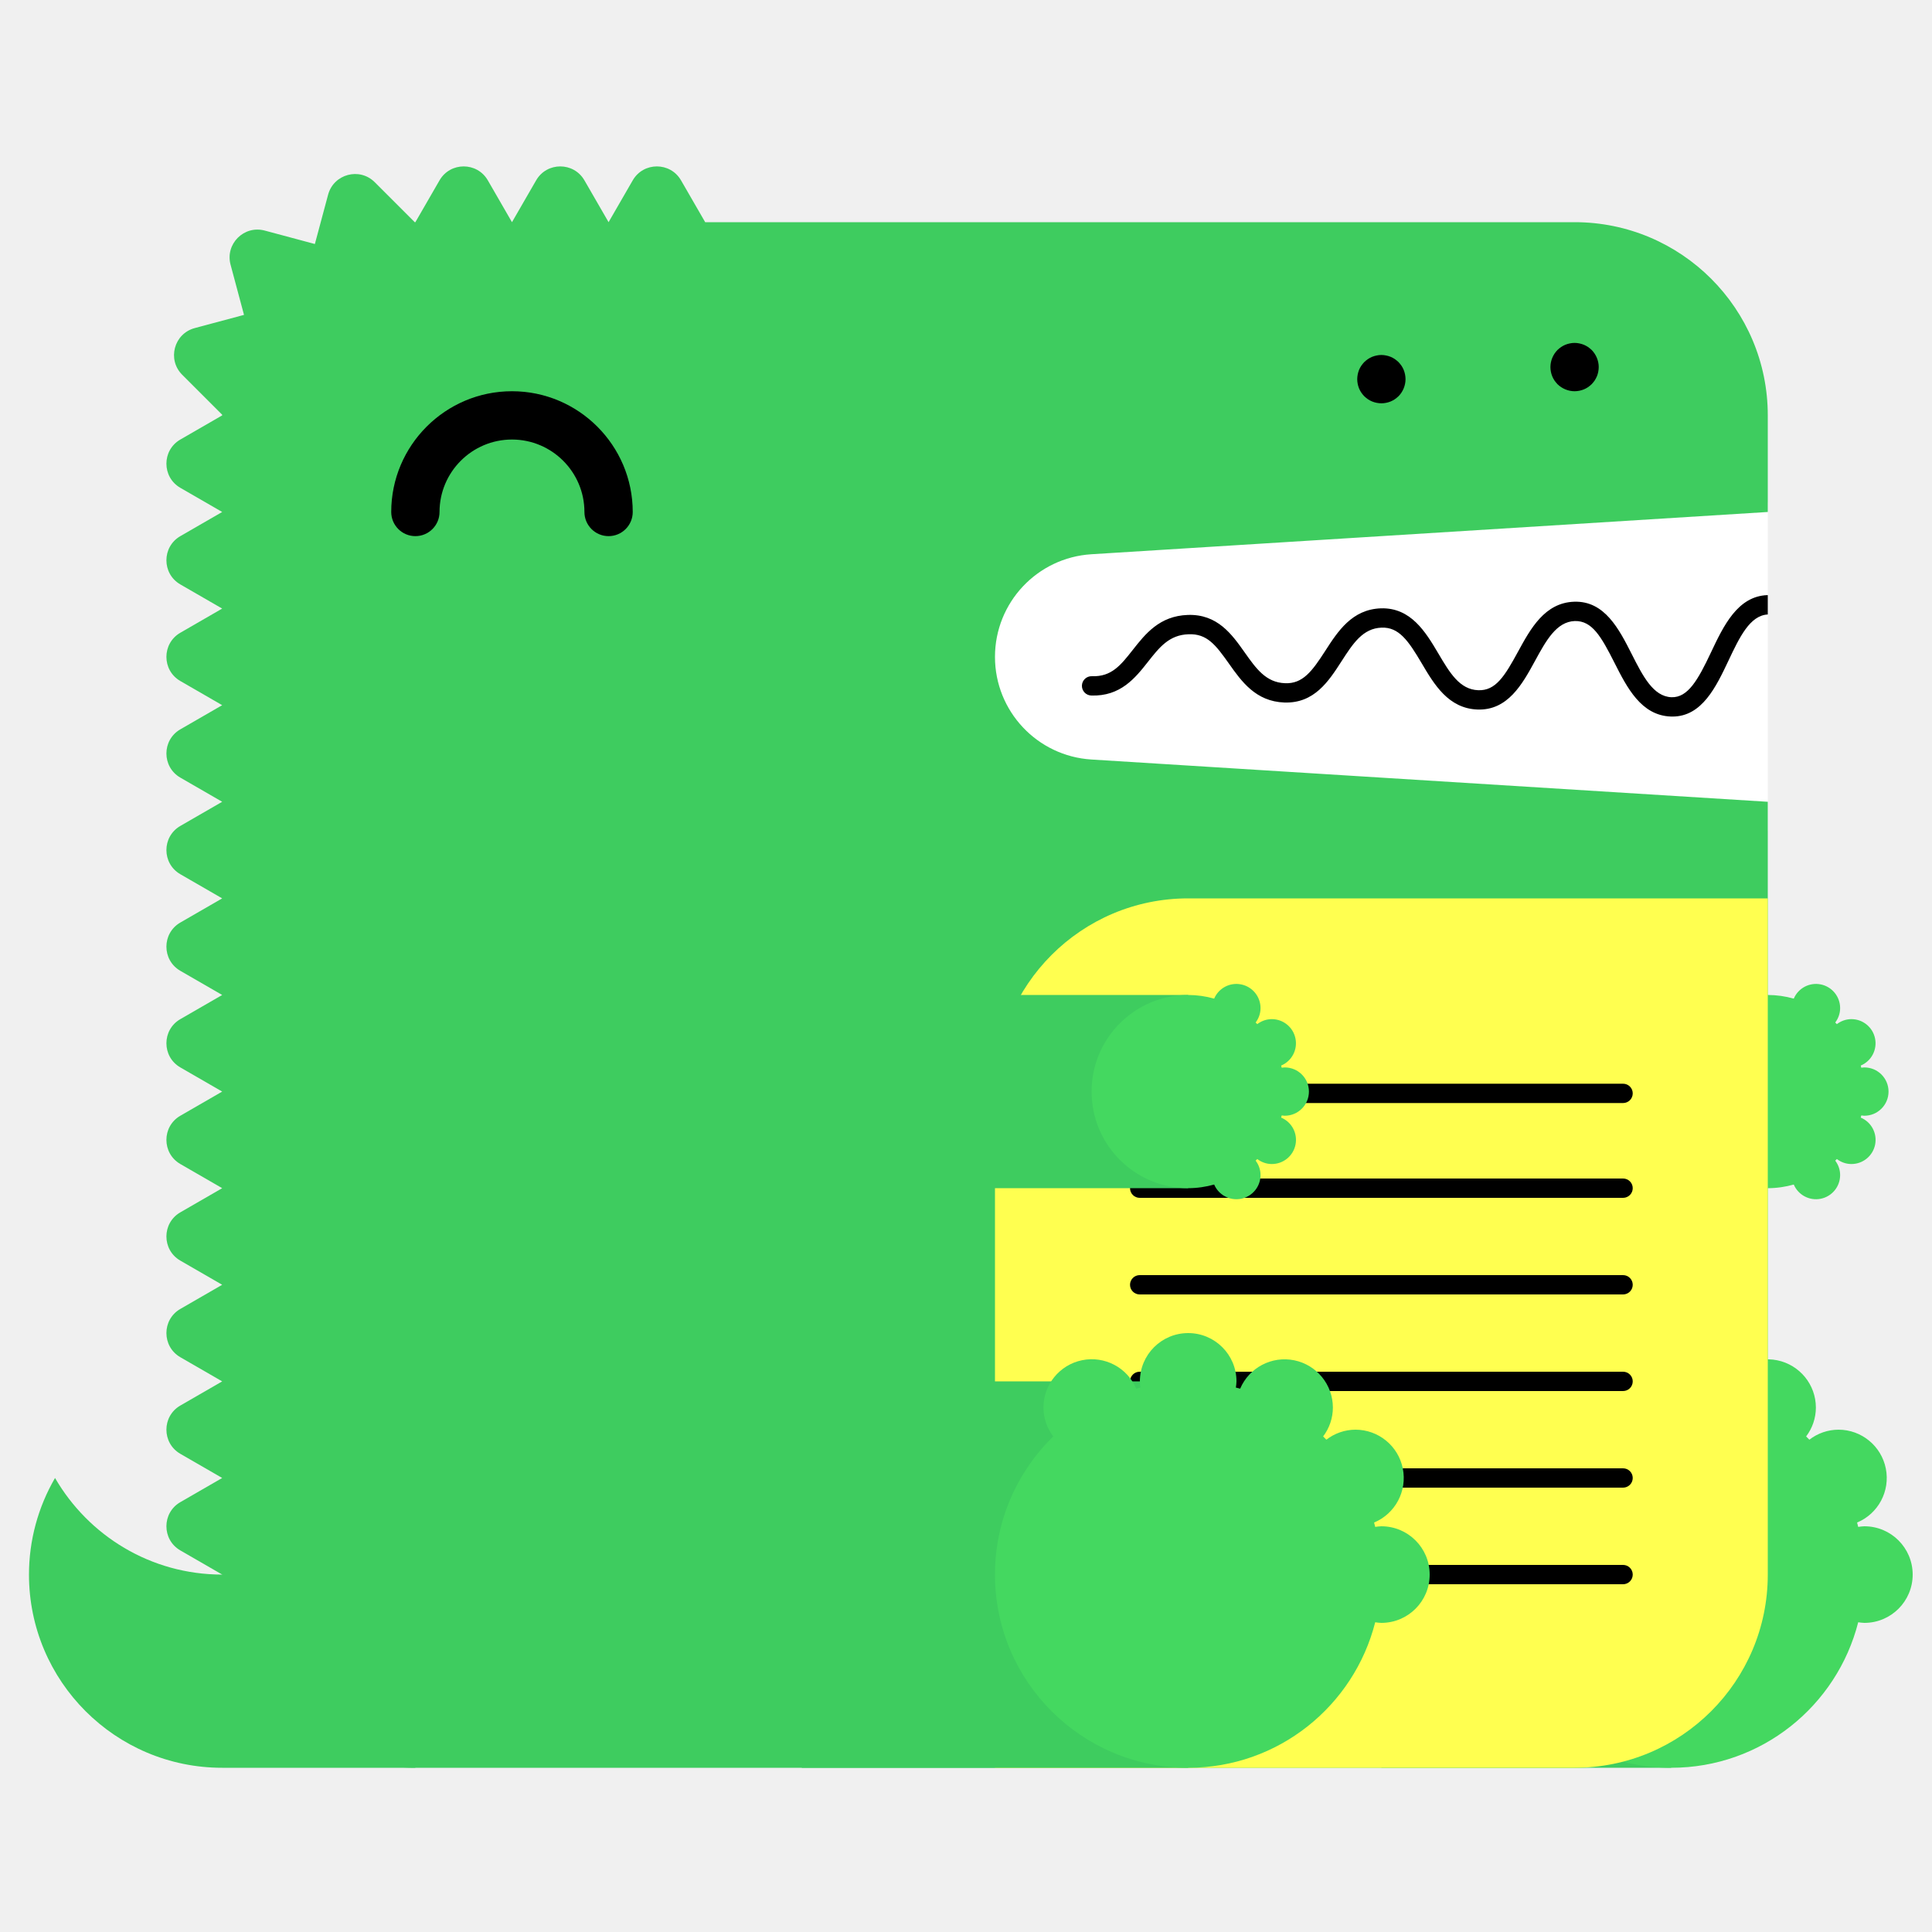
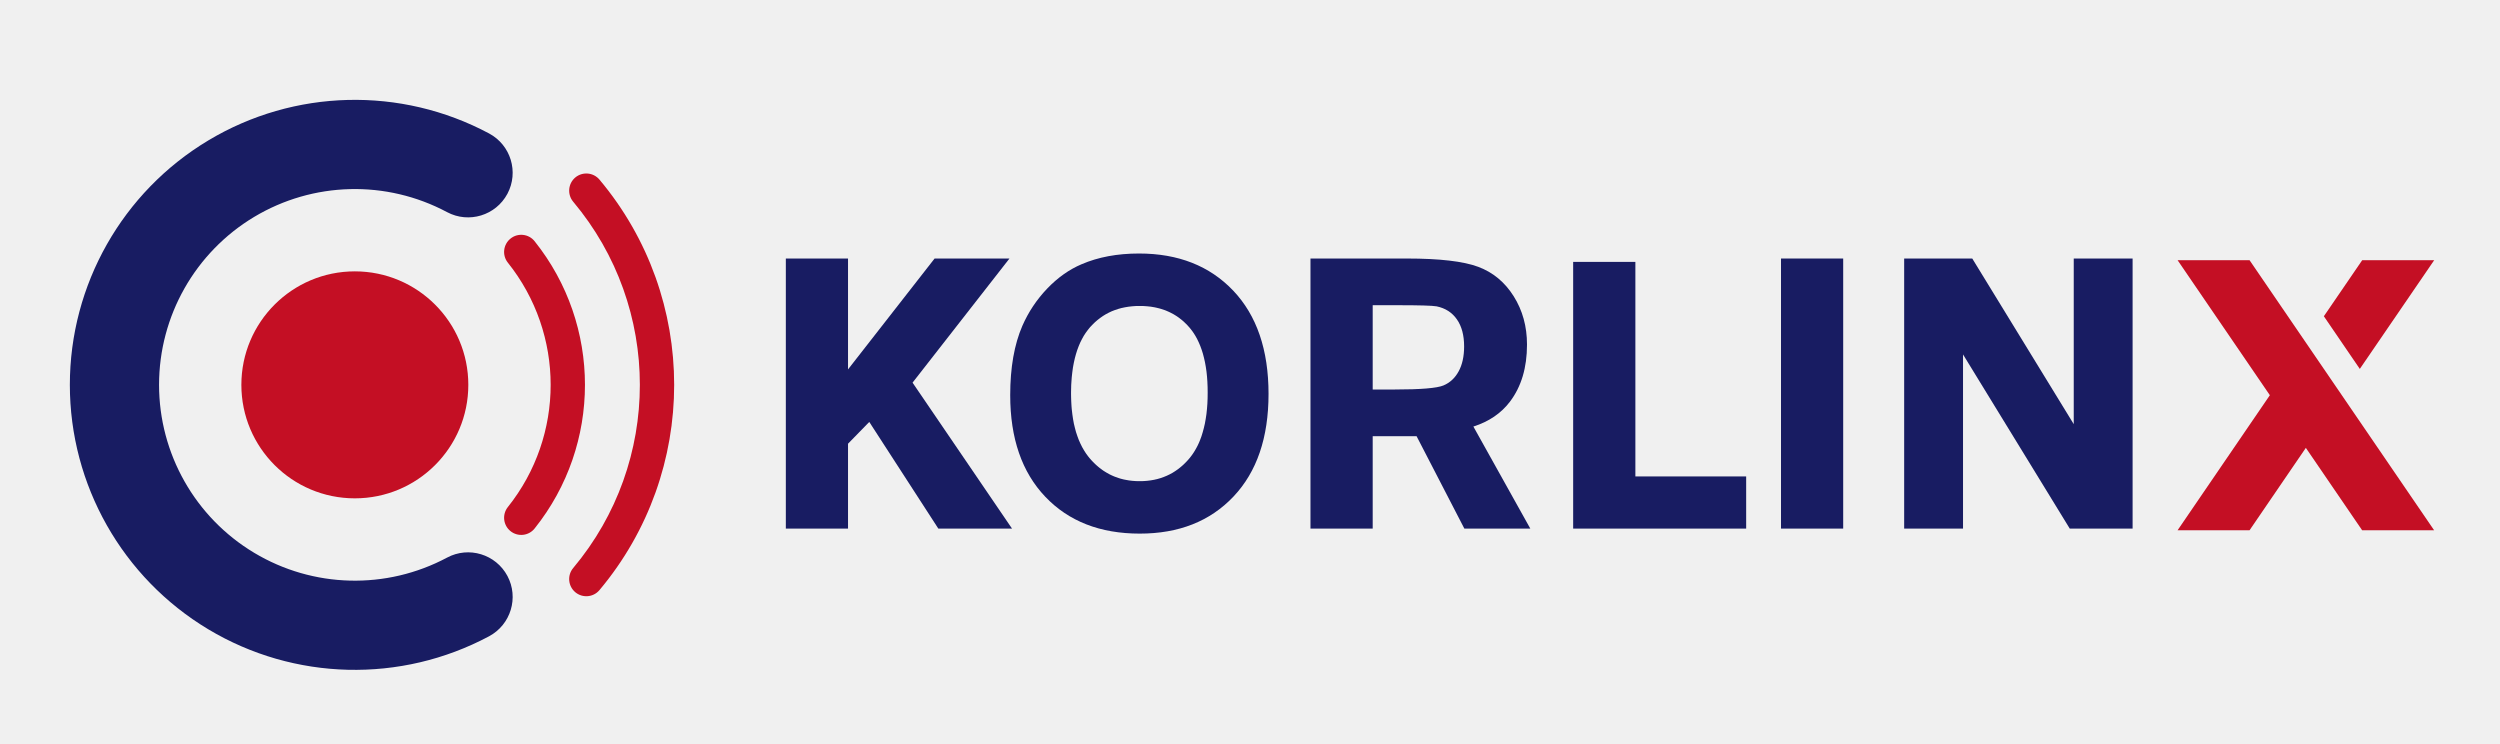
- <svg xmlns="http://www.w3.org/2000/svg" width="200" height="200" viewBox="0 0 200 200">
-   <g fill="none" fill-rule="evenodd">
-     <path fill="#FFF" d="M99 52h84v34H99z" />
-     <path d="M23 163c-7.398 0-13.843-4.027-17.303-10A19.886 19.886 0 0 0 3 163c0 11.046 8.954 20 20 20h20v-20H23z" fill="#3ECC5F" />
-     <path d="M112.98 57.376L183 53V43c0-11.046-8.954-20-20-20H73l-2.5-4.33c-1.112-1.925-3.889-1.925-5 0L63 23l-2.5-4.33c-1.111-1.925-3.889-1.925-5 0L53 23l-2.5-4.33c-1.111-1.925-3.889-1.925-5 0L43 23c-.022 0-.042.003-.065.003l-4.142-4.141c-1.57-1.571-4.252-.853-4.828 1.294l-1.369 5.104-5.192-1.392c-2.148-.575-4.111 1.389-3.535 3.536l1.39 5.193-5.102 1.367c-2.148.576-2.867 3.259-1.296 4.83l4.142 4.142c0 .021-.003.042-.003.064l-4.33 2.5c-1.925 1.111-1.925 3.889 0 5L23 53l-4.33 2.5c-1.925 1.111-1.925 3.889 0 5L23 63l-4.33 2.5c-1.925 1.111-1.925 3.889 0 5L23 73l-4.33 2.5c-1.925 1.111-1.925 3.889 0 5L23 83l-4.33 2.5c-1.925 1.111-1.925 3.889 0 5L23 93l-4.33 2.5c-1.925 1.111-1.925 3.889 0 5L23 103l-4.33 2.5c-1.925 1.111-1.925 3.889 0 5L23 113l-4.33 2.5c-1.925 1.111-1.925 3.889 0 5L23 123l-4.33 2.5c-1.925 1.111-1.925 3.889 0 5L23 133l-4.33 2.5c-1.925 1.111-1.925 3.889 0 5L23 143l-4.33 2.5c-1.925 1.111-1.925 3.889 0 5L23 153l-4.33 2.5c-1.925 1.111-1.925 3.889 0 5L23 163c0 11.046 8.954 20 20 20h120c11.046 0 20-8.954 20-20V83l-70.02-4.376A10.645 10.645 0 0 1 103 68c0-5.621 4.37-10.273 9.98-10.624" fill="#3ECC5F" />
-     <path fill="#3ECC5F" d="M143 183h30v-40h-30z" />
-     <path d="M193 158c-.219 0-.428.037-.639.064-.038-.15-.074-.301-.116-.451A5 5 0 0 0 190.32 148a4.96 4.96 0 0 0-3.016 1.036 26.531 26.531 0 0 0-.335-.336 4.955 4.955 0 0 0 1.011-2.987 5 5 0 0 0-9.599-1.959c-.148-.042-.297-.077-.445-.115.027-.211.064-.42.064-.639a5 5 0 0 0-5-5 5 5 0 0 0-5 5c0 .219.037.428.064.639-.148.038-.297.073-.445.115a4.998 4.998 0 0 0-9.599 1.959c0 1.125.384 2.151 1.011 2.987-3.717 3.632-6.031 8.693-6.031 14.3 0 11.046 8.954 20 20 20 9.339 0 17.16-6.41 19.361-15.064.211.027.42.064.639.064a5 5 0 0 0 5-5 5 5 0 0 0-5-5" fill="#44D860" />
-     <path fill="#3ECC5F" d="M153 123h30v-20h-30z" />
-     <path d="M193 115.5a2.5 2.5 0 1 0 0-5c-.109 0-.214.019-.319.032-.02-.075-.037-.15-.058-.225a2.501 2.501 0 0 0-.963-4.807c-.569 0-1.088.197-1.508.518a6.653 6.653 0 0 0-.168-.168c.314-.417.506-.931.506-1.494a2.5 2.5 0 0 0-4.8-.979A9.987 9.987 0 0 0 183 103c-5.522 0-10 4.478-10 10s4.478 10 10 10c.934 0 1.833-.138 2.69-.377a2.5 2.5 0 0 0 4.8-.979c0-.563-.192-1.077-.506-1.494.057-.055.113-.111.168-.168.42.321.939.518 1.508.518a2.5 2.5 0 0 0 .963-4.807c.021-.074.038-.15.058-.225.105.013.21.032.319.032" fill="#44D860" />
-     <path d="M63 55.5a2.5 2.5 0 0 1-2.5-2.5c0-4.136-3.364-7.5-7.5-7.5s-7.5 3.364-7.5 7.5a2.5 2.5 0 1 1-5 0c0-6.893 5.607-12.5 12.5-12.5S65.5 46.107 65.5 53a2.5 2.5 0 0 1-2.5 2.5" fill="#000" />
-     <path d="M103 183h60c11.046 0 20-8.954 20-20V93h-60c-11.046 0-20 8.954-20 20v70z" fill="#FFFF50" />
-     <path d="M168.02 124h-50.04a1 1 0 1 1 0-2h50.04a1 1 0 1 1 0 2m0 20h-50.04a1 1 0 1 1 0-2h50.04a1 1 0 1 1 0 2m0 20h-50.04a1 1 0 1 1 0-2h50.04a1 1 0 1 1 0 2m0-49.814h-50.04a1 1 0 1 1 0-2h50.04a1 1 0 1 1 0 2m0 19.814h-50.04a1 1 0 1 1 0-2h50.04a1 1 0 1 1 0 2m0 20h-50.04a1 1 0 1 1 0-2h50.04a1 1 0 1 1 0 2M183 61.611c-.012 0-.022-.006-.034-.005-3.09.105-4.552 3.196-5.842 5.923-1.346 2.85-2.387 4.703-4.093 4.647-1.889-.068-2.969-2.202-4.113-4.46-1.314-2.594-2.814-5.536-5.963-5.426-3.046.104-4.513 2.794-5.807 5.167-1.377 2.528-2.314 4.065-4.121 3.994-1.927-.07-2.951-1.805-4.136-3.813-1.321-2.236-2.848-4.75-5.936-4.664-2.994.103-4.465 2.385-5.763 4.4-1.373 2.13-2.335 3.428-4.165 3.351-1.973-.07-2.992-1.51-4.171-3.177-1.324-1.873-2.816-3.993-5.895-3.89-2.928.1-4.399 1.97-5.696 3.618-1.232 1.564-2.194 2.802-4.229 2.724a1 1 0 0 0-.072 2c3.017.101 4.545-1.8 5.872-3.487 1.177-1.496 2.193-2.787 4.193-2.855 1.926-.082 2.829 1.115 4.195 3.045 1.297 1.834 2.769 3.914 5.731 4.021 3.103.104 4.596-2.215 5.918-4.267 1.182-1.834 2.202-3.417 4.15-3.484 1.793-.067 2.769 1.35 4.145 3.681 1.297 2.197 2.766 4.686 5.787 4.796 3.125.108 4.634-2.62 5.949-5.035 1.139-2.088 2.214-4.06 4.119-4.126 1.793-.042 2.728 1.595 4.111 4.33 1.292 2.553 2.757 5.445 5.825 5.556l.169.003c3.064 0 4.518-3.075 5.805-5.794 1.139-2.41 2.217-4.68 4.067-4.773v-2z" fill="#000" />
-     <path fill="#3ECC5F" d="M83 183h40v-40H83z" />
-     <path d="M143 158c-.219 0-.428.037-.639.064-.038-.15-.074-.301-.116-.451A5 5 0 0 0 140.32 148a4.96 4.96 0 0 0-3.016 1.036 26.531 26.531 0 0 0-.335-.336 4.955 4.955 0 0 0 1.011-2.987 5 5 0 0 0-9.599-1.959c-.148-.042-.297-.077-.445-.115.027-.211.064-.42.064-.639a5 5 0 0 0-5-5 5 5 0 0 0-5 5c0 .219.037.428.064.639-.148.038-.297.073-.445.115a4.998 4.998 0 0 0-9.599 1.959c0 1.125.384 2.151 1.011 2.987-3.717 3.632-6.031 8.693-6.031 14.3 0 11.046 8.954 20 20 20 9.339 0 17.16-6.41 19.361-15.064.211.027.42.064.639.064a5 5 0 0 0 5-5 5 5 0 0 0-5-5" fill="#44D860" />
-     <path fill="#3ECC5F" d="M83 123h40v-20H83z" />
-     <path d="M133 115.5a2.5 2.5 0 1 0 0-5c-.109 0-.214.019-.319.032-.02-.075-.037-.15-.058-.225a2.501 2.501 0 0 0-.963-4.807c-.569 0-1.088.197-1.508.518a6.653 6.653 0 0 0-.168-.168c.314-.417.506-.931.506-1.494a2.5 2.5 0 0 0-4.8-.979A9.987 9.987 0 0 0 123 103c-5.522 0-10 4.478-10 10s4.478 10 10 10c.934 0 1.833-.138 2.69-.377a2.5 2.5 0 0 0 4.8-.979c0-.563-.192-1.077-.506-1.494.057-.055.113-.111.168-.168.42.321.939.518 1.508.518a2.5 2.5 0 0 0 .963-4.807c.021-.074.038-.15.058-.225.105.013.21.032.319.032" fill="#44D860" />
-     <path d="M143 41.75c-.16 0-.33-.02-.49-.05a2.52 2.52 0 0 1-.47-.14c-.15-.06-.29-.14-.431-.23-.13-.09-.259-.2-.38-.31-.109-.12-.219-.24-.309-.38s-.17-.28-.231-.43a2.619 2.619 0 0 1-.189-.96c0-.16.02-.33.05-.49.03-.16.08-.31.139-.47.061-.15.141-.29.231-.43.09-.13.2-.26.309-.38.121-.11.25-.22.38-.31.141-.09.281-.17.431-.23.149-.06.31-.11.47-.14.32-.07.65-.07.98 0 .159.03.32.08.47.14.149.06.29.14.43.23.13.09.259.2.38.31.11.12.22.25.31.38.09.14.17.28.23.43.06.16.11.31.14.47.029.16.05.33.05.49 0 .66-.271 1.31-.73 1.77-.121.11-.25.22-.38.31-.14.09-.281.17-.43.23a2.565 2.565 0 0 1-.96.19m20-1.25c-.66 0-1.3-.27-1.771-.73a3.802 3.802 0 0 1-.309-.38c-.09-.14-.17-.28-.231-.43a2.619 2.619 0 0 1-.189-.96c0-.66.27-1.3.729-1.77.121-.11.25-.22.38-.31.141-.09.281-.17.431-.23.149-.06.31-.11.47-.14.32-.07.66-.07.98 0 .159.03.32.08.47.14.149.06.29.14.43.23.13.09.259.2.38.31.459.47.73 1.11.73 1.77 0 .16-.021.33-.05.49-.03.16-.08.32-.14.47-.07.15-.14.29-.23.43-.09.13-.2.26-.31.38-.121.11-.25.22-.38.31-.14.09-.281.17-.43.23a2.565 2.565 0 0 1-.96.19" fill="#000" />
-   </g>
+ <svg xmlns="http://www.w3.org/2000/svg" viewBox="273 252 296 88" width="296" height="88">
+   <path fill-rule="nonzero" fill="rgb(9.412%, 10.98%, 38.431%)" fill-opacity="1" d="M 392.824 314.586 L 384.098 314.586 L 375.922 301.957 L 373.406 304.535 L 373.406 314.586 L 366.043 314.586 L 366.043 282.609 L 373.406 282.609 L 373.406 295.738 L 383.656 282.609 L 392.52 282.609 L 381.047 297.305 Z M 392.824 314.586 " />
+   <path fill-rule="nonzero" fill="rgb(9.412%, 10.98%, 38.431%)" fill-opacity="1" d="M 445.703 295.969 C 445.273 296.758 444.676 297.312 443.914 297.633 C 443.148 297.957 441.234 298.117 438.168 298.117 L 435.527 298.117 L 435.527 288.137 L 438.43 288.137 C 441.02 288.137 442.57 288.18 443.09 288.27 C 444.129 288.484 444.93 289 445.496 289.812 C 446.066 290.625 446.352 291.695 446.352 293.02 C 446.352 294.199 446.133 295.184 445.703 295.969 M 447.449 302.504 C 449.293 301.914 450.734 300.934 451.777 299.559 C 453.125 297.781 453.797 295.531 453.797 292.801 C 453.797 290.656 453.273 288.746 452.219 287.074 C 451.168 285.402 449.766 284.242 448.016 283.59 C 446.266 282.938 443.457 282.609 439.59 282.609 L 428.16 282.609 L 428.16 314.586 L 435.527 314.586 L 435.527 303.645 L 440.723 303.645 C 442.605 307.289 444.492 310.938 446.379 314.586 L 454.188 314.586 C 451.941 310.559 449.695 306.531 447.449 302.504 " />
+   <path fill-rule="nonzero" fill="rgb(9.412%, 10.98%, 38.431%)" fill-opacity="1" d="M 525.5 314.586 L 518.059 314.586 L 505.422 293.965 L 505.422 314.586 L 498.453 314.586 L 498.453 282.609 L 506.516 282.609 L 518.531 302.219 L 518.531 282.609 L 525.5 282.609 Z M 525.5 314.586 " />
+   <path fill-rule="nonzero" fill="rgb(9.412%, 10.98%, 38.431%)" fill-opacity="1" d="M 483.871 282.609 L 491.234 282.609 L 491.234 314.586 L 483.871 314.586 Z M 483.871 282.609 " />
+   <path fill-rule="nonzero" fill="rgb(9.412%, 10.98%, 38.431%)" fill-opacity="1" d="M 479.746 308.41 L 479.746 314.586 L 459.262 314.586 L 459.262 283.008 L 466.629 283.008 L 466.629 308.41 Z M 479.746 308.41 " />
+   <path fill-rule="nonzero" fill="rgb(9.412%, 10.98%, 38.431%)" fill-opacity="1" d="M 415.98 299.156 C 415.973 299.371 415.965 299.586 415.953 299.801 C 415.941 300.004 415.926 300.211 415.906 300.418 C 415.887 300.617 415.867 300.816 415.844 301.016 C 415.816 301.207 415.789 301.398 415.758 301.59 C 415.73 301.773 415.695 301.957 415.66 302.141 C 415.621 302.316 415.582 302.496 415.539 302.668 C 415.5 302.84 415.453 303.004 415.402 303.172 C 415.355 303.336 415.305 303.5 415.254 303.656 C 415.199 303.809 415.141 303.965 415.082 304.117 C 415.051 304.188 415.02 304.262 414.992 304.336 C 414.961 304.41 414.926 304.48 414.895 304.555 C 414.863 304.625 414.828 304.691 414.797 304.762 L 414.691 304.965 C 414.656 305.035 414.621 305.098 414.582 305.164 C 414.547 305.23 414.508 305.293 414.469 305.359 L 414.352 305.547 C 414.312 305.609 414.273 305.668 414.23 305.73 C 414.191 305.789 414.148 305.848 414.105 305.906 C 414.086 305.938 414.062 305.965 414.043 305.992 C 414.031 306.008 414.02 306.023 414.008 306.035 C 414 306.051 413.988 306.066 413.977 306.078 C 413.965 306.094 413.953 306.105 413.945 306.121 C 413.934 306.137 413.922 306.148 413.91 306.164 C 413.898 306.176 413.887 306.191 413.879 306.203 C 413.867 306.219 413.855 306.23 413.844 306.246 L 413.773 306.328 C 413.766 306.34 413.754 306.355 413.742 306.367 L 413.707 306.406 C 413.684 306.434 413.66 306.457 413.633 306.488 C 413.609 306.512 413.59 306.539 413.562 306.566 C 413.539 306.59 413.516 306.617 413.492 306.641 C 413.465 306.668 413.441 306.695 413.418 306.719 C 413.371 306.77 413.32 306.82 413.27 306.867 C 413.219 306.918 413.172 306.965 413.121 307.012 C 413.07 307.059 413.02 307.105 412.969 307.148 C 412.918 307.195 412.863 307.238 412.812 307.281 C 412.762 307.328 412.707 307.367 412.656 307.41 C 412.605 307.453 412.551 307.492 412.496 307.535 C 412.391 307.613 412.281 307.688 412.172 307.762 C 412.062 307.832 411.953 307.906 411.84 307.973 C 411.727 308.039 411.613 308.102 411.496 308.16 C 411.379 308.219 411.262 308.277 411.145 308.328 C 411.023 308.383 410.902 308.43 410.781 308.477 C 410.656 308.523 410.531 308.566 410.406 308.609 C 410.277 308.648 410.152 308.684 410.023 308.719 C 409.895 308.75 409.762 308.781 409.629 308.809 C 409.492 308.836 409.359 308.859 409.223 308.879 C 409.082 308.898 408.941 308.914 408.805 308.93 C 408.66 308.941 408.516 308.953 408.375 308.961 C 408.227 308.965 408.082 308.969 407.934 308.969 C 407.785 308.969 407.637 308.965 407.492 308.961 C 407.348 308.953 407.203 308.941 407.062 308.93 C 406.922 308.914 406.785 308.898 406.645 308.879 C 406.508 308.855 406.371 308.832 406.238 308.805 C 406.172 308.793 406.105 308.777 406.039 308.766 C 405.973 308.75 405.906 308.734 405.84 308.715 L 405.648 308.664 C 405.582 308.645 405.52 308.625 405.457 308.605 C 405.332 308.562 405.207 308.52 405.082 308.473 C 405.023 308.453 404.961 308.426 404.898 308.402 C 404.84 308.375 404.777 308.352 404.719 308.324 C 404.656 308.297 404.598 308.27 404.539 308.242 L 404.363 308.156 C 404.246 308.094 404.129 308.031 404.016 307.961 C 403.961 307.93 403.902 307.895 403.848 307.859 C 403.793 307.824 403.734 307.789 403.68 307.754 C 403.625 307.715 403.57 307.676 403.516 307.641 C 403.461 307.602 403.406 307.562 403.355 307.52 C 403.301 307.48 403.246 307.438 403.191 307.398 L 403.035 307.27 L 402.875 307.133 C 402.824 307.086 402.773 307.043 402.723 306.996 C 402.672 306.945 402.621 306.898 402.57 306.848 C 402.547 306.824 402.52 306.801 402.496 306.773 C 402.469 306.75 402.445 306.723 402.422 306.699 C 402.395 306.672 402.371 306.648 402.348 306.625 C 402.32 306.598 402.297 306.57 402.273 306.543 C 402.25 306.516 402.227 306.492 402.199 306.465 C 402.176 306.438 402.152 306.41 402.129 306.383 C 402.105 306.355 402.082 306.332 402.059 306.305 C 402.035 306.277 402.012 306.25 401.988 306.223 C 401.965 306.191 401.941 306.164 401.922 306.137 C 401.898 306.109 401.875 306.082 401.852 306.055 C 401.809 305.996 401.766 305.938 401.723 305.879 C 401.68 305.82 401.637 305.762 401.594 305.703 C 401.555 305.641 401.512 305.578 401.473 305.52 C 401.434 305.457 401.391 305.395 401.355 305.332 C 401.277 305.203 401.199 305.074 401.129 304.941 C 401.059 304.805 400.988 304.668 400.922 304.527 C 400.855 304.387 400.793 304.242 400.73 304.094 C 400.672 303.945 400.613 303.793 400.562 303.641 C 400.504 303.484 400.453 303.324 400.402 303.164 C 400.355 303 400.312 302.832 400.27 302.668 C 400.227 302.496 400.184 302.32 400.145 302.148 C 400.109 301.969 400.078 301.789 400.047 301.609 C 400.016 301.422 399.988 301.234 399.965 301.043 C 399.938 300.848 399.918 300.652 399.898 300.461 C 399.887 300.359 399.879 300.258 399.871 300.156 C 399.863 300.055 399.855 299.953 399.852 299.855 C 399.844 299.75 399.84 299.645 399.836 299.539 C 399.828 299.434 399.824 299.332 399.824 299.227 C 399.82 299.117 399.816 299.008 399.816 298.898 C 399.812 298.793 399.812 298.684 399.812 298.574 C 399.812 298.465 399.812 298.355 399.816 298.246 C 399.816 298.137 399.82 298.023 399.824 297.914 C 399.824 297.809 399.828 297.703 399.832 297.594 C 399.84 297.488 399.844 297.383 399.852 297.273 C 399.863 297.07 399.879 296.867 399.895 296.66 C 399.914 296.465 399.934 296.266 399.961 296.07 C 399.984 295.879 400.012 295.688 400.039 295.5 C 400.07 295.316 400.105 295.137 400.141 294.953 C 400.176 294.777 400.215 294.605 400.258 294.43 C 400.297 294.262 400.344 294.094 400.391 293.934 C 400.438 293.77 400.488 293.609 400.543 293.453 C 400.594 293.301 400.648 293.148 400.711 293 C 400.77 292.855 400.828 292.711 400.895 292.566 C 400.957 292.43 401.023 292.293 401.098 292.16 C 401.164 292.027 401.238 291.898 401.312 291.773 C 401.391 291.648 401.465 291.527 401.547 291.41 C 401.629 291.293 401.711 291.176 401.801 291.066 C 401.883 290.953 401.973 290.848 402.062 290.742 C 402.156 290.641 402.25 290.535 402.352 290.438 C 402.445 290.34 402.543 290.242 402.645 290.148 C 402.742 290.059 402.844 289.969 402.949 289.887 C 403.055 289.801 403.156 289.719 403.266 289.641 C 403.371 289.562 403.48 289.484 403.59 289.414 C 403.699 289.344 403.812 289.273 403.926 289.207 C 404.039 289.145 404.156 289.082 404.273 289.023 C 404.391 288.965 404.508 288.906 404.629 288.855 C 404.754 288.805 404.875 288.758 405 288.711 C 405.125 288.664 405.254 288.621 405.383 288.582 C 405.512 288.543 405.641 288.508 405.773 288.473 C 405.91 288.438 406.043 288.41 406.18 288.387 C 406.32 288.359 406.461 288.336 406.602 288.316 C 406.742 288.297 406.887 288.277 407.031 288.266 C 407.18 288.25 407.324 288.242 407.477 288.234 C 407.629 288.227 407.781 288.227 407.934 288.227 C 408.086 288.227 408.238 288.227 408.391 288.234 C 408.539 288.242 408.688 288.25 408.836 288.266 C 408.98 288.277 409.125 288.293 409.266 288.312 C 409.406 288.332 409.547 288.355 409.688 288.383 C 409.754 288.395 409.82 288.41 409.891 288.426 C 409.957 288.438 410.023 288.453 410.09 288.473 C 410.156 288.488 410.223 288.504 410.289 288.523 C 410.352 288.539 410.418 288.559 410.48 288.578 C 410.609 288.613 410.738 288.656 410.863 288.703 C 410.926 288.727 410.988 288.75 411.047 288.773 C 411.109 288.801 411.172 288.82 411.23 288.852 C 411.289 288.875 411.352 288.898 411.41 288.93 C 411.469 288.953 411.527 288.984 411.586 289.016 C 411.703 289.07 411.816 289.133 411.93 289.195 C 411.984 289.23 412.043 289.262 412.098 289.297 C 412.152 289.328 412.207 289.363 412.262 289.398 C 412.316 289.434 412.371 289.473 412.426 289.508 C 412.48 289.547 412.535 289.582 412.586 289.621 C 412.641 289.66 412.691 289.699 412.742 289.742 C 412.797 289.781 412.848 289.82 412.898 289.863 C 412.949 289.906 413 289.949 413.051 289.992 C 413.102 290.035 413.148 290.082 413.199 290.125 C 413.25 290.172 413.297 290.219 413.344 290.266 C 413.371 290.289 413.395 290.312 413.418 290.336 C 413.441 290.359 413.465 290.383 413.492 290.406 C 413.512 290.434 413.539 290.457 413.562 290.48 C 413.586 290.508 413.609 290.531 413.633 290.559 C 413.656 290.582 413.68 290.605 413.699 290.633 C 413.723 290.66 413.746 290.688 413.77 290.711 C 413.793 290.734 413.816 290.762 413.84 290.789 C 413.859 290.812 413.883 290.84 413.902 290.867 C 413.926 290.895 413.949 290.918 413.969 290.945 C 413.992 290.973 414.012 291 414.031 291.027 C 414.074 291.082 414.117 291.141 414.16 291.195 C 414.199 291.254 414.238 291.309 414.281 291.367 C 414.32 291.426 414.359 291.484 414.398 291.547 C 414.438 291.605 414.473 291.668 414.512 291.727 C 414.586 291.852 414.656 291.98 414.727 292.109 C 414.797 292.242 414.859 292.379 414.922 292.516 C 414.988 292.656 415.047 292.797 415.105 292.941 C 415.164 293.094 415.219 293.242 415.27 293.391 C 415.324 293.551 415.375 293.707 415.422 293.867 C 415.469 294.031 415.512 294.195 415.551 294.363 C 415.594 294.535 415.633 294.711 415.668 294.883 C 415.703 295.062 415.734 295.246 415.766 295.426 C 415.797 295.613 415.824 295.805 415.848 295.992 C 415.871 296.188 415.891 296.387 415.91 296.582 C 415.926 296.785 415.941 296.988 415.953 297.195 C 415.965 297.406 415.977 297.617 415.98 297.828 C 415.988 298.051 415.988 298.266 415.988 298.488 C 415.988 298.711 415.988 298.934 415.98 299.156 M 419.012 286.41 C 416.223 283.48 412.504 282.016 407.859 282.016 C 405.293 282.016 403.027 282.438 401.062 283.285 C 399.586 283.91 398.227 284.875 396.984 286.172 C 395.746 287.469 394.766 288.938 394.051 290.57 C 393.09 292.785 392.609 295.523 392.609 298.793 C 392.609 303.898 393.992 307.906 396.762 310.816 C 399.527 313.723 403.258 315.18 407.945 315.18 C 412.578 315.18 416.277 313.719 419.043 310.793 C 421.809 307.871 423.195 303.816 423.195 298.641 C 423.195 293.418 421.797 289.344 419.012 286.41 " />
+   <path fill-rule="nonzero" fill="rgb(9.412%, 10.98%, 38.431%)" fill-opacity="1" d="M 325.934 277.117 C 318.746 273.281 310.078 273.496 303.09 277.684 C 296.105 281.875 291.832 289.422 291.832 297.566 C 291.832 305.711 296.105 313.262 303.09 317.449 C 310.078 321.641 318.746 321.855 325.934 318.02 C 328.504 316.645 331.703 317.621 333.078 320.191 C 334.449 322.762 333.477 325.961 330.906 327.336 C 320.445 332.918 307.824 332.605 297.66 326.508 C 287.492 320.41 281.27 309.426 281.27 297.566 C 281.27 285.711 287.492 274.727 297.66 268.629 C 307.824 262.531 320.445 262.215 330.906 267.801 C 333.477 269.172 334.449 272.371 333.078 274.945 C 331.703 277.516 328.504 278.488 325.934 277.117 " />
+   <path fill-rule="nonzero" fill="rgb(76.863%, 5.882%, 14.117%)" fill-opacity="1" d="M 336.301 280.566 C 335.605 279.688 334.324 279.543 333.449 280.246 C 332.574 280.945 332.43 282.223 333.129 283.098 C 339.887 291.562 339.887 303.574 333.129 312.035 C 332.43 312.914 332.574 314.191 333.449 314.891 C 334.324 315.59 335.605 315.449 336.301 314.57 C 344.246 304.629 344.246 290.508 336.301 280.566 " />
+   <path fill-rule="nonzero" fill="rgb(76.863%, 5.882%, 14.117%)" fill-opacity="1" d="M 341.113 273.016 C 340.258 273.738 340.145 275.02 340.863 275.879 C 351.391 288.422 351.391 306.711 340.863 319.258 C 340.145 320.117 340.258 321.398 341.113 322.117 C 341.977 322.84 343.254 322.727 343.977 321.867 C 355.77 307.812 355.77 287.32 343.977 273.266 C 343.254 272.41 341.977 272.297 341.113 273.016 " />
+   <path fill-rule="nonzero" fill="rgb(76.863%, 5.882%, 14.117%)" fill-opacity="1" d="M 315.012 284.129 C 307.594 284.129 301.578 290.145 301.578 297.566 C 301.578 304.988 307.594 311.004 315.012 311.004 C 322.434 311.004 328.449 304.988 328.449 297.566 C 328.449 290.145 322.434 284.129 315.012 284.129 " />
+   <path fill-rule="nonzero" fill="rgb(76.863%, 5.882%, 14.117%)" fill-opacity="1" d="M 552.402 295.68 L 561.207 282.809 L 552.684 282.809 L 548.145 289.445 Z M 552.402 295.68 " />
+   <path fill-rule="nonzero" fill="rgb(76.863%, 5.882%, 14.117%)" fill-opacity="1" d="M 550.273 298.793 L 546.012 292.559 L 539.348 282.809 L 530.828 282.809 L 541.75 298.793 L 530.828 314.781 L 539.348 314.781 L 546.012 305.027 L 552.676 314.781 L 561.199 314.781 Z M 550.273 298.793 " />
</svg>
